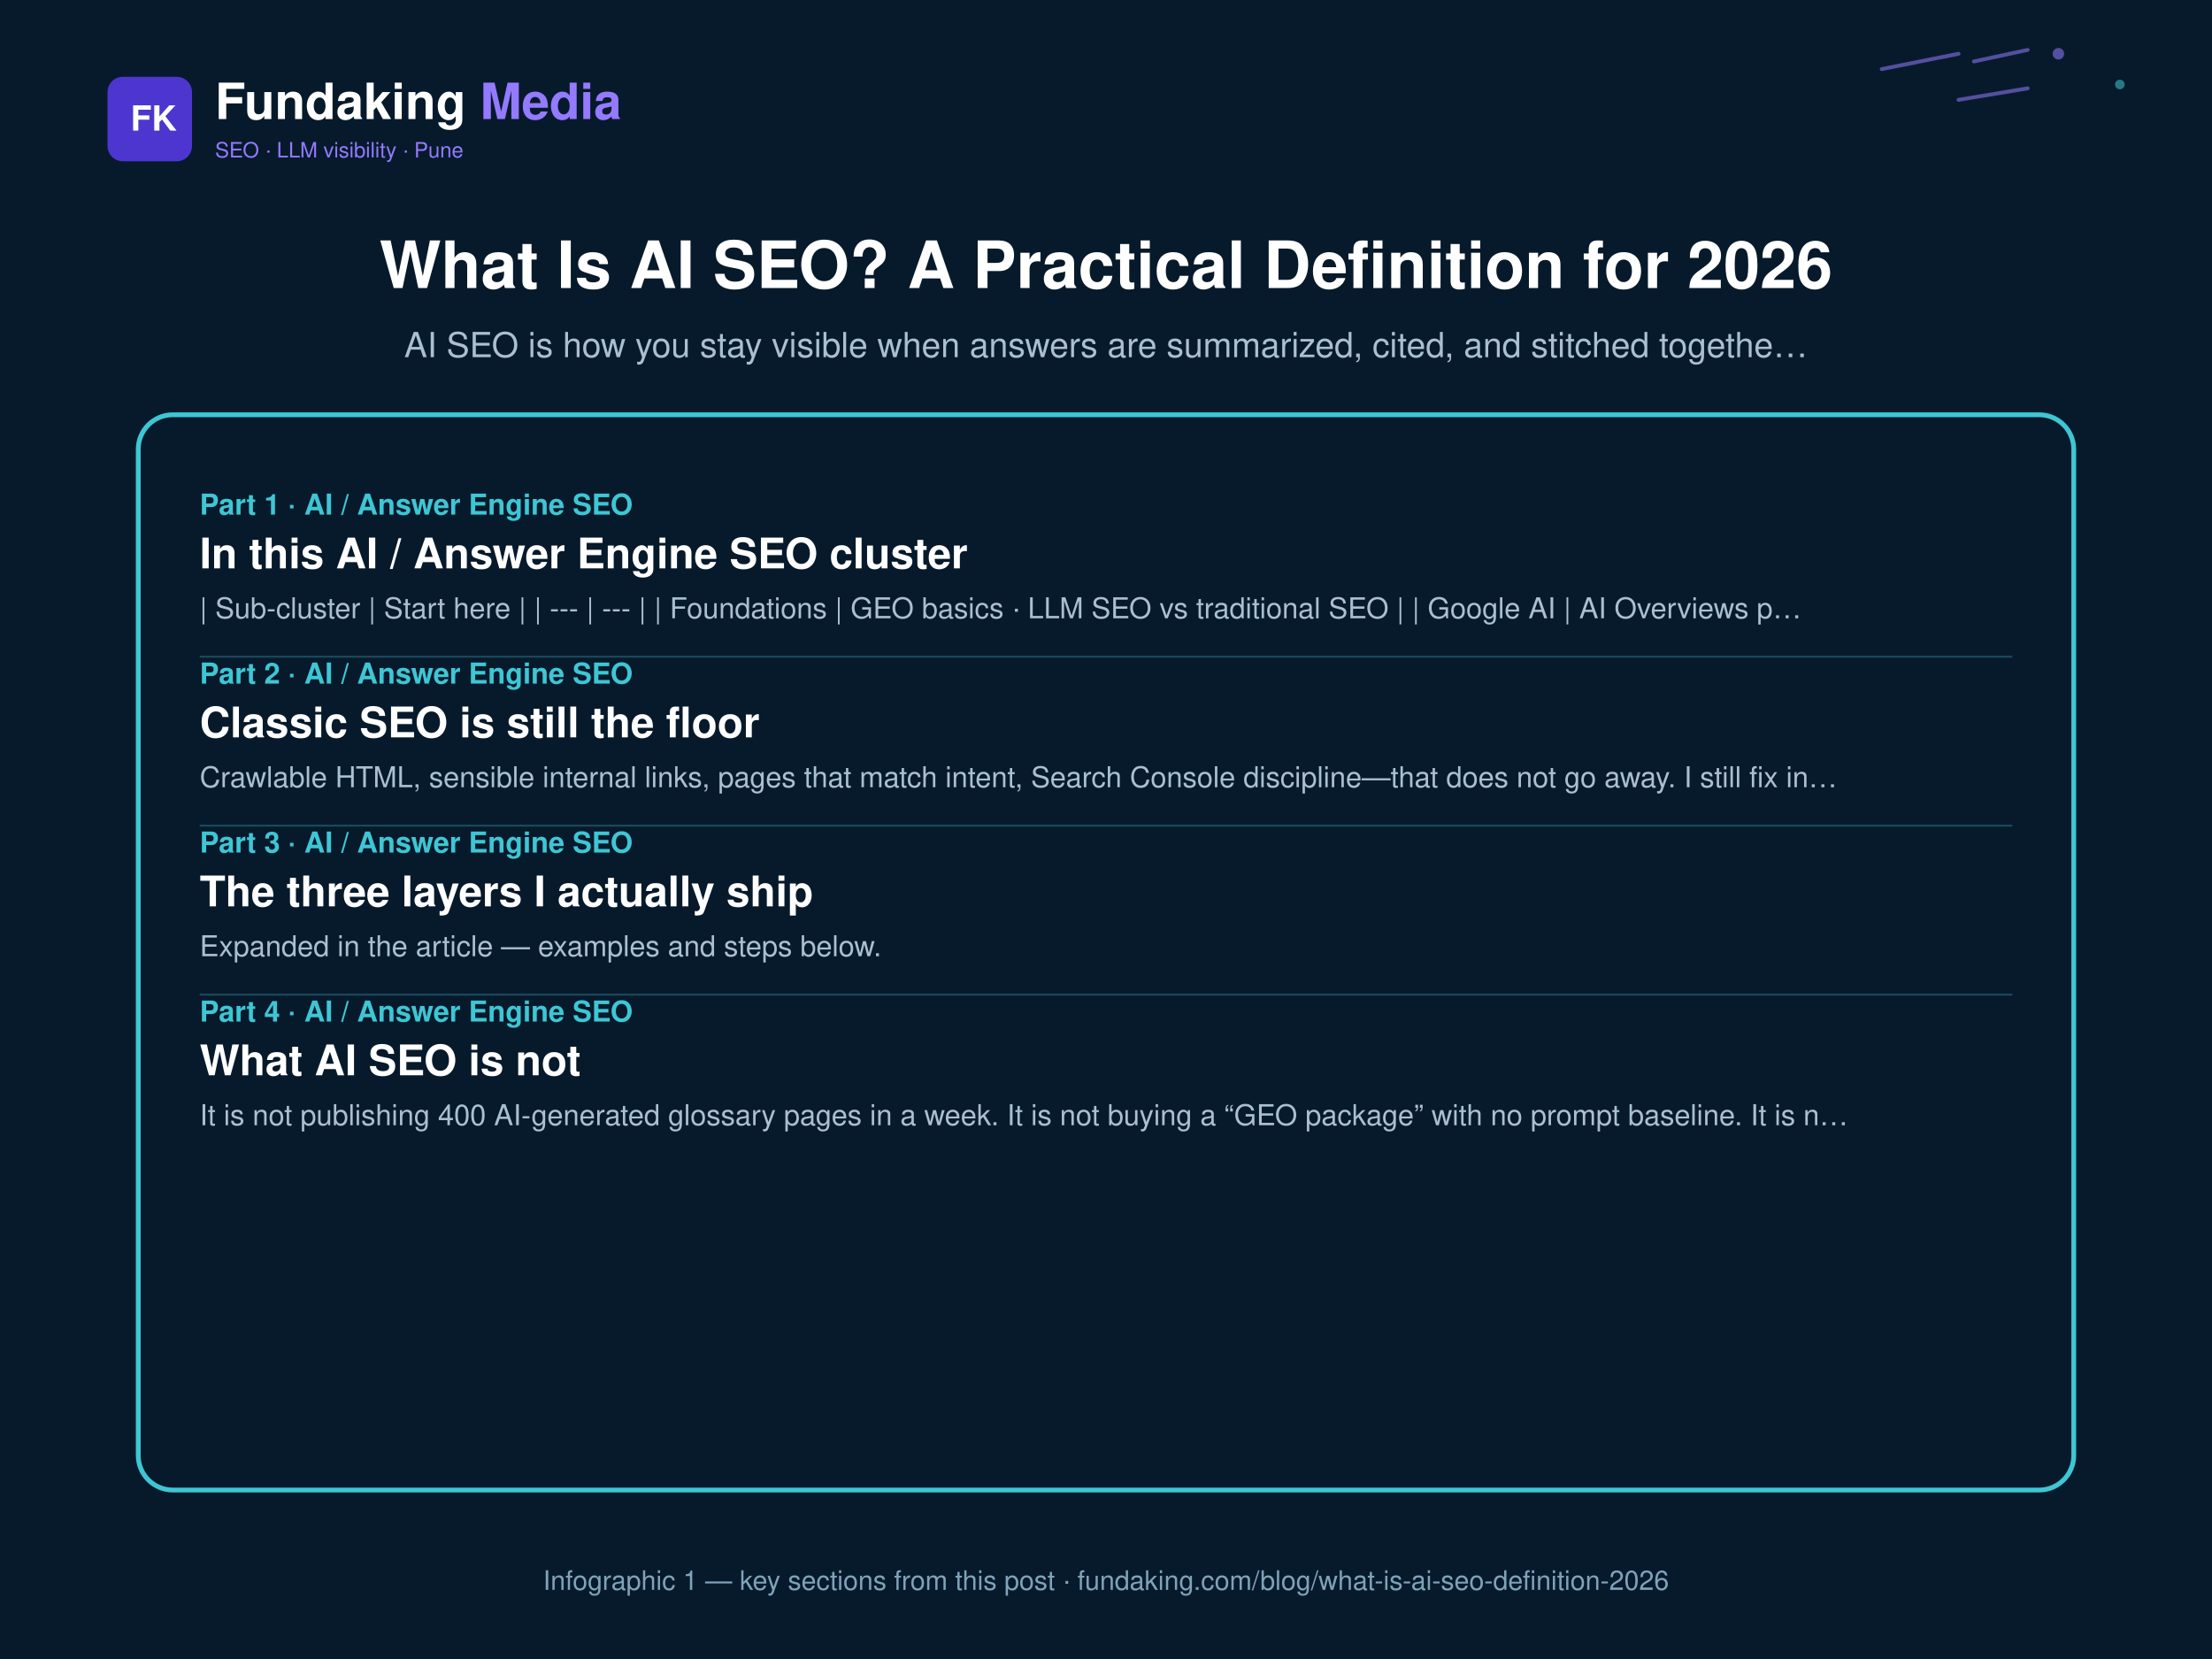
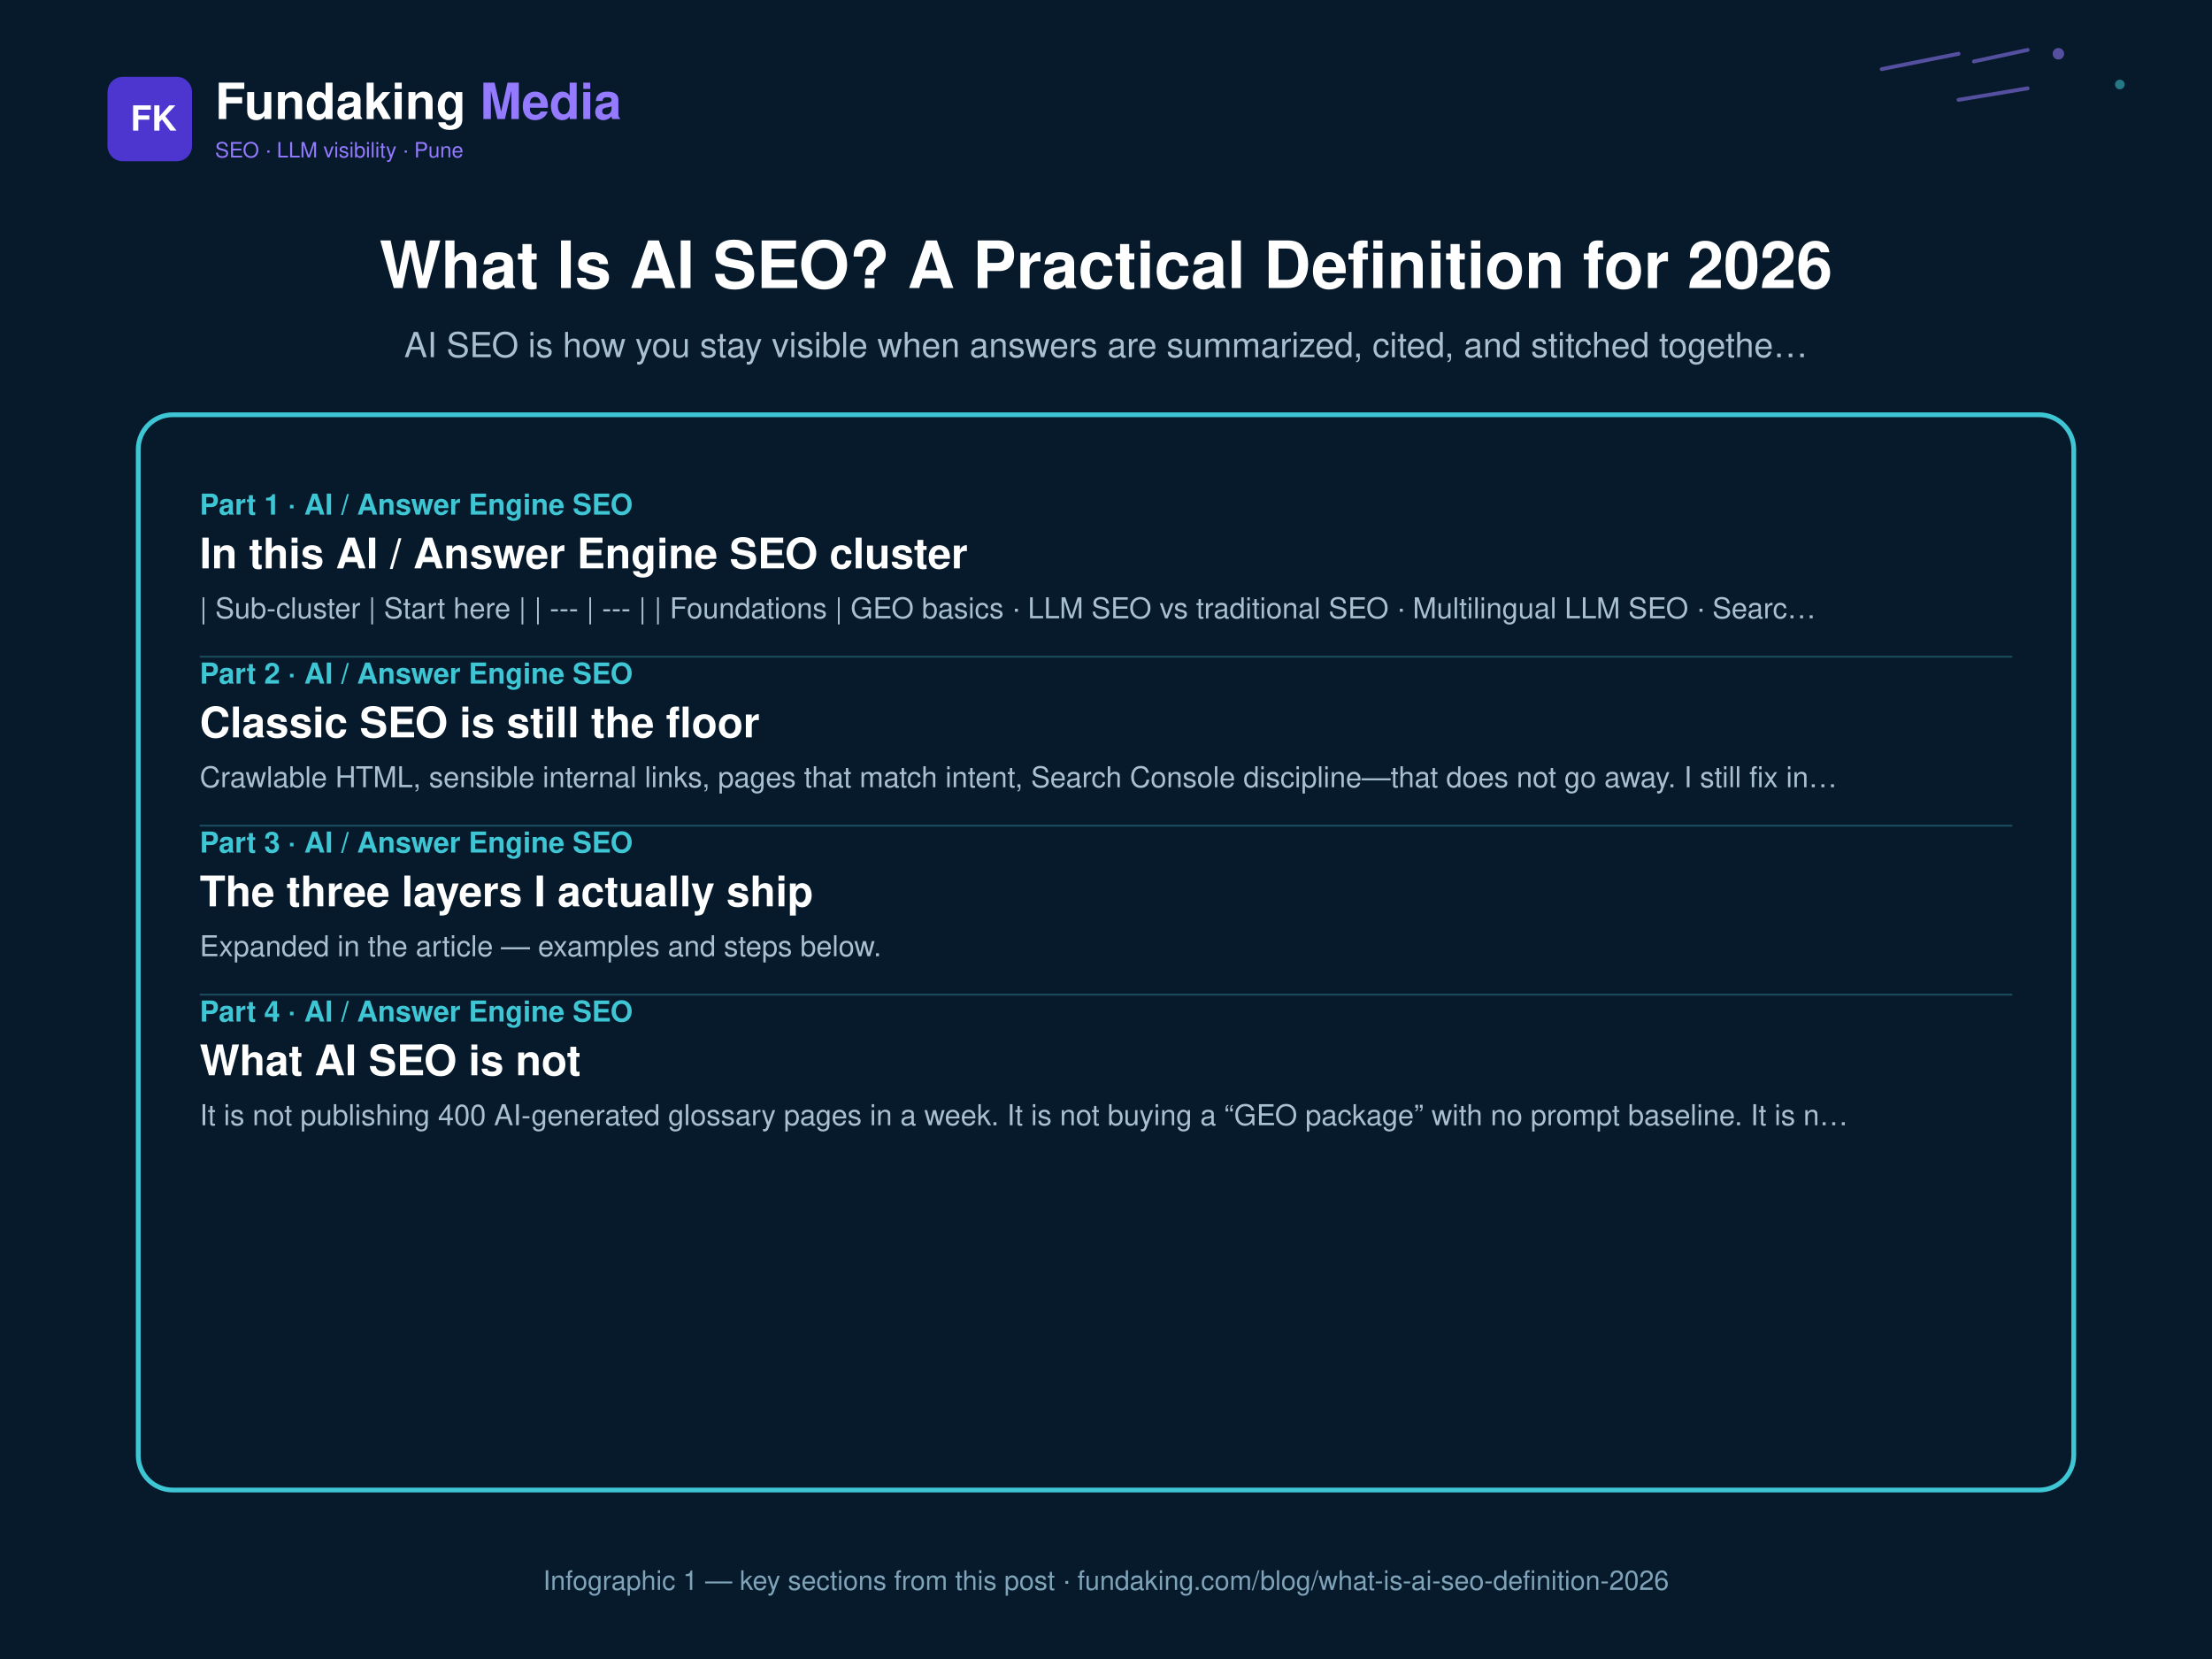
<svg xmlns="http://www.w3.org/2000/svg" viewBox="0 0 1152 864" width="1152" height="864" role="img">
  <rect width="1152" height="864" fill="#071A2B" />
  <g fill="none" stroke="#937AFF" stroke-width="2" opacity="0.55" stroke-linecap="round">
    <path d="M980 36 l40 -8 m8 4 l28 -6" />
    <path d="M1020 52 l36 -6" />
    <circle cx="1072" cy="28" r="3" fill="#937AFF" stroke="none" />
    <circle cx="1104" cy="44" r="2.5" fill="#3EC6D4" stroke="none" />
  </g>
  <rect x="56" y="40" width="44" height="44" rx="8" fill="#4D36D0" />
  <text x="68" y="68" fill="#FFFFFF" font-family="Segoe UI, Helvetica, Arial, sans-serif" font-size="18" font-weight="800">FK</text>
  <text x="112" y="62" fill="#FFFFFF" font-family="Segoe UI, Helvetica, Arial, sans-serif" font-size="26" font-weight="800">Fundaking <tspan fill="#937AFF">Media</tspan>
  </text>
  <text x="112" y="82" fill="#937AFF" font-family="Segoe UI, Helvetica, Arial, sans-serif" font-size="11">SEO · LLM visibility · Pune</text>
  <text x="576" y="150" text-anchor="middle" fill="#FFFFFF" font-family="Segoe UI, Helvetica, Arial, sans-serif" font-size="34" font-weight="800">What Is AI SEO? A Practical Definition for 2026</text>
  <text x="576" y="186" text-anchor="middle" fill="#A8C0D0" font-family="Segoe UI, Helvetica, Arial, sans-serif" font-size="18">AI SEO is how you stay visible when answers are summarized, cited, and stitched togethe…</text>
  <rect x="72" y="216" width="1008" height="560" rx="18" fill="none" stroke="#3EC6D4" stroke-width="2.5" />
  <g font-family="Segoe UI, Helvetica, Arial, sans-serif">
    <text x="104" y="268" fill="#3EC6D4" font-size="15" font-weight="700">Part 1 · AI / Answer Engine SEO</text>
    <text x="104" y="296" fill="#FFFFFF" font-size="22" font-weight="700">In this AI / Answer Engine SEO cluster</text>
-     <text x="104" y="322" fill="#A8C0D0" font-size="15">| Sub-cluster | Start here | | --- | --- | | Foundations | GEO basics · LLM SEO vs traditional SEO | | Google AI | AI Overviews p…</text>
+     <text x="104" y="322" fill="#A8C0D0" font-size="15">| Sub-cluster | Start here | | --- | --- | | Foundations | GEO basics · LLM SEO vs traditional SEO · Multilingual LLM SEO · Searc…</text>
    <line x1="104" y1="342" x2="1048" y2="342" stroke="#1A4A5C" stroke-width="1" />
    <text x="104" y="356" fill="#3EC6D4" font-size="15" font-weight="700">Part 2 · AI / Answer Engine SEO</text>
    <text x="104" y="384" fill="#FFFFFF" font-size="22" font-weight="700">Classic SEO is still the floor</text>
    <text x="104" y="410" fill="#A8C0D0" font-size="15">Crawlable HTML, sensible internal links, pages that match intent, Search Console discipline—that does not go away. I still fix in…</text>
    <line x1="104" y1="430" x2="1048" y2="430" stroke="#1A4A5C" stroke-width="1" />
    <text x="104" y="444" fill="#3EC6D4" font-size="15" font-weight="700">Part 3 · AI / Answer Engine SEO</text>
    <text x="104" y="472" fill="#FFFFFF" font-size="22" font-weight="700">The three layers I actually ship</text>
    <text x="104" y="498" fill="#A8C0D0" font-size="15">Expanded in the article — examples and steps below.</text>
    <line x1="104" y1="518" x2="1048" y2="518" stroke="#1A4A5C" stroke-width="1" />
    <text x="104" y="532" fill="#3EC6D4" font-size="15" font-weight="700">Part 4 · AI / Answer Engine SEO</text>
    <text x="104" y="560" fill="#FFFFFF" font-size="22" font-weight="700">What AI SEO is not</text>
    <text x="104" y="586" fill="#A8C0D0" font-size="15">It is not publishing 400 AI-generated glossary pages in a week. It is not buying a “GEO package” with no prompt baseline. It is n…</text>
  </g>
  <text x="576" y="828" text-anchor="middle" fill="#7FA3B8" font-family="Segoe UI, Helvetica, Arial, sans-serif" font-size="14">Infographic 1 — key sections from this post · fundaking.com/blog/what-is-ai-seo-definition-2026</text>
</svg>
